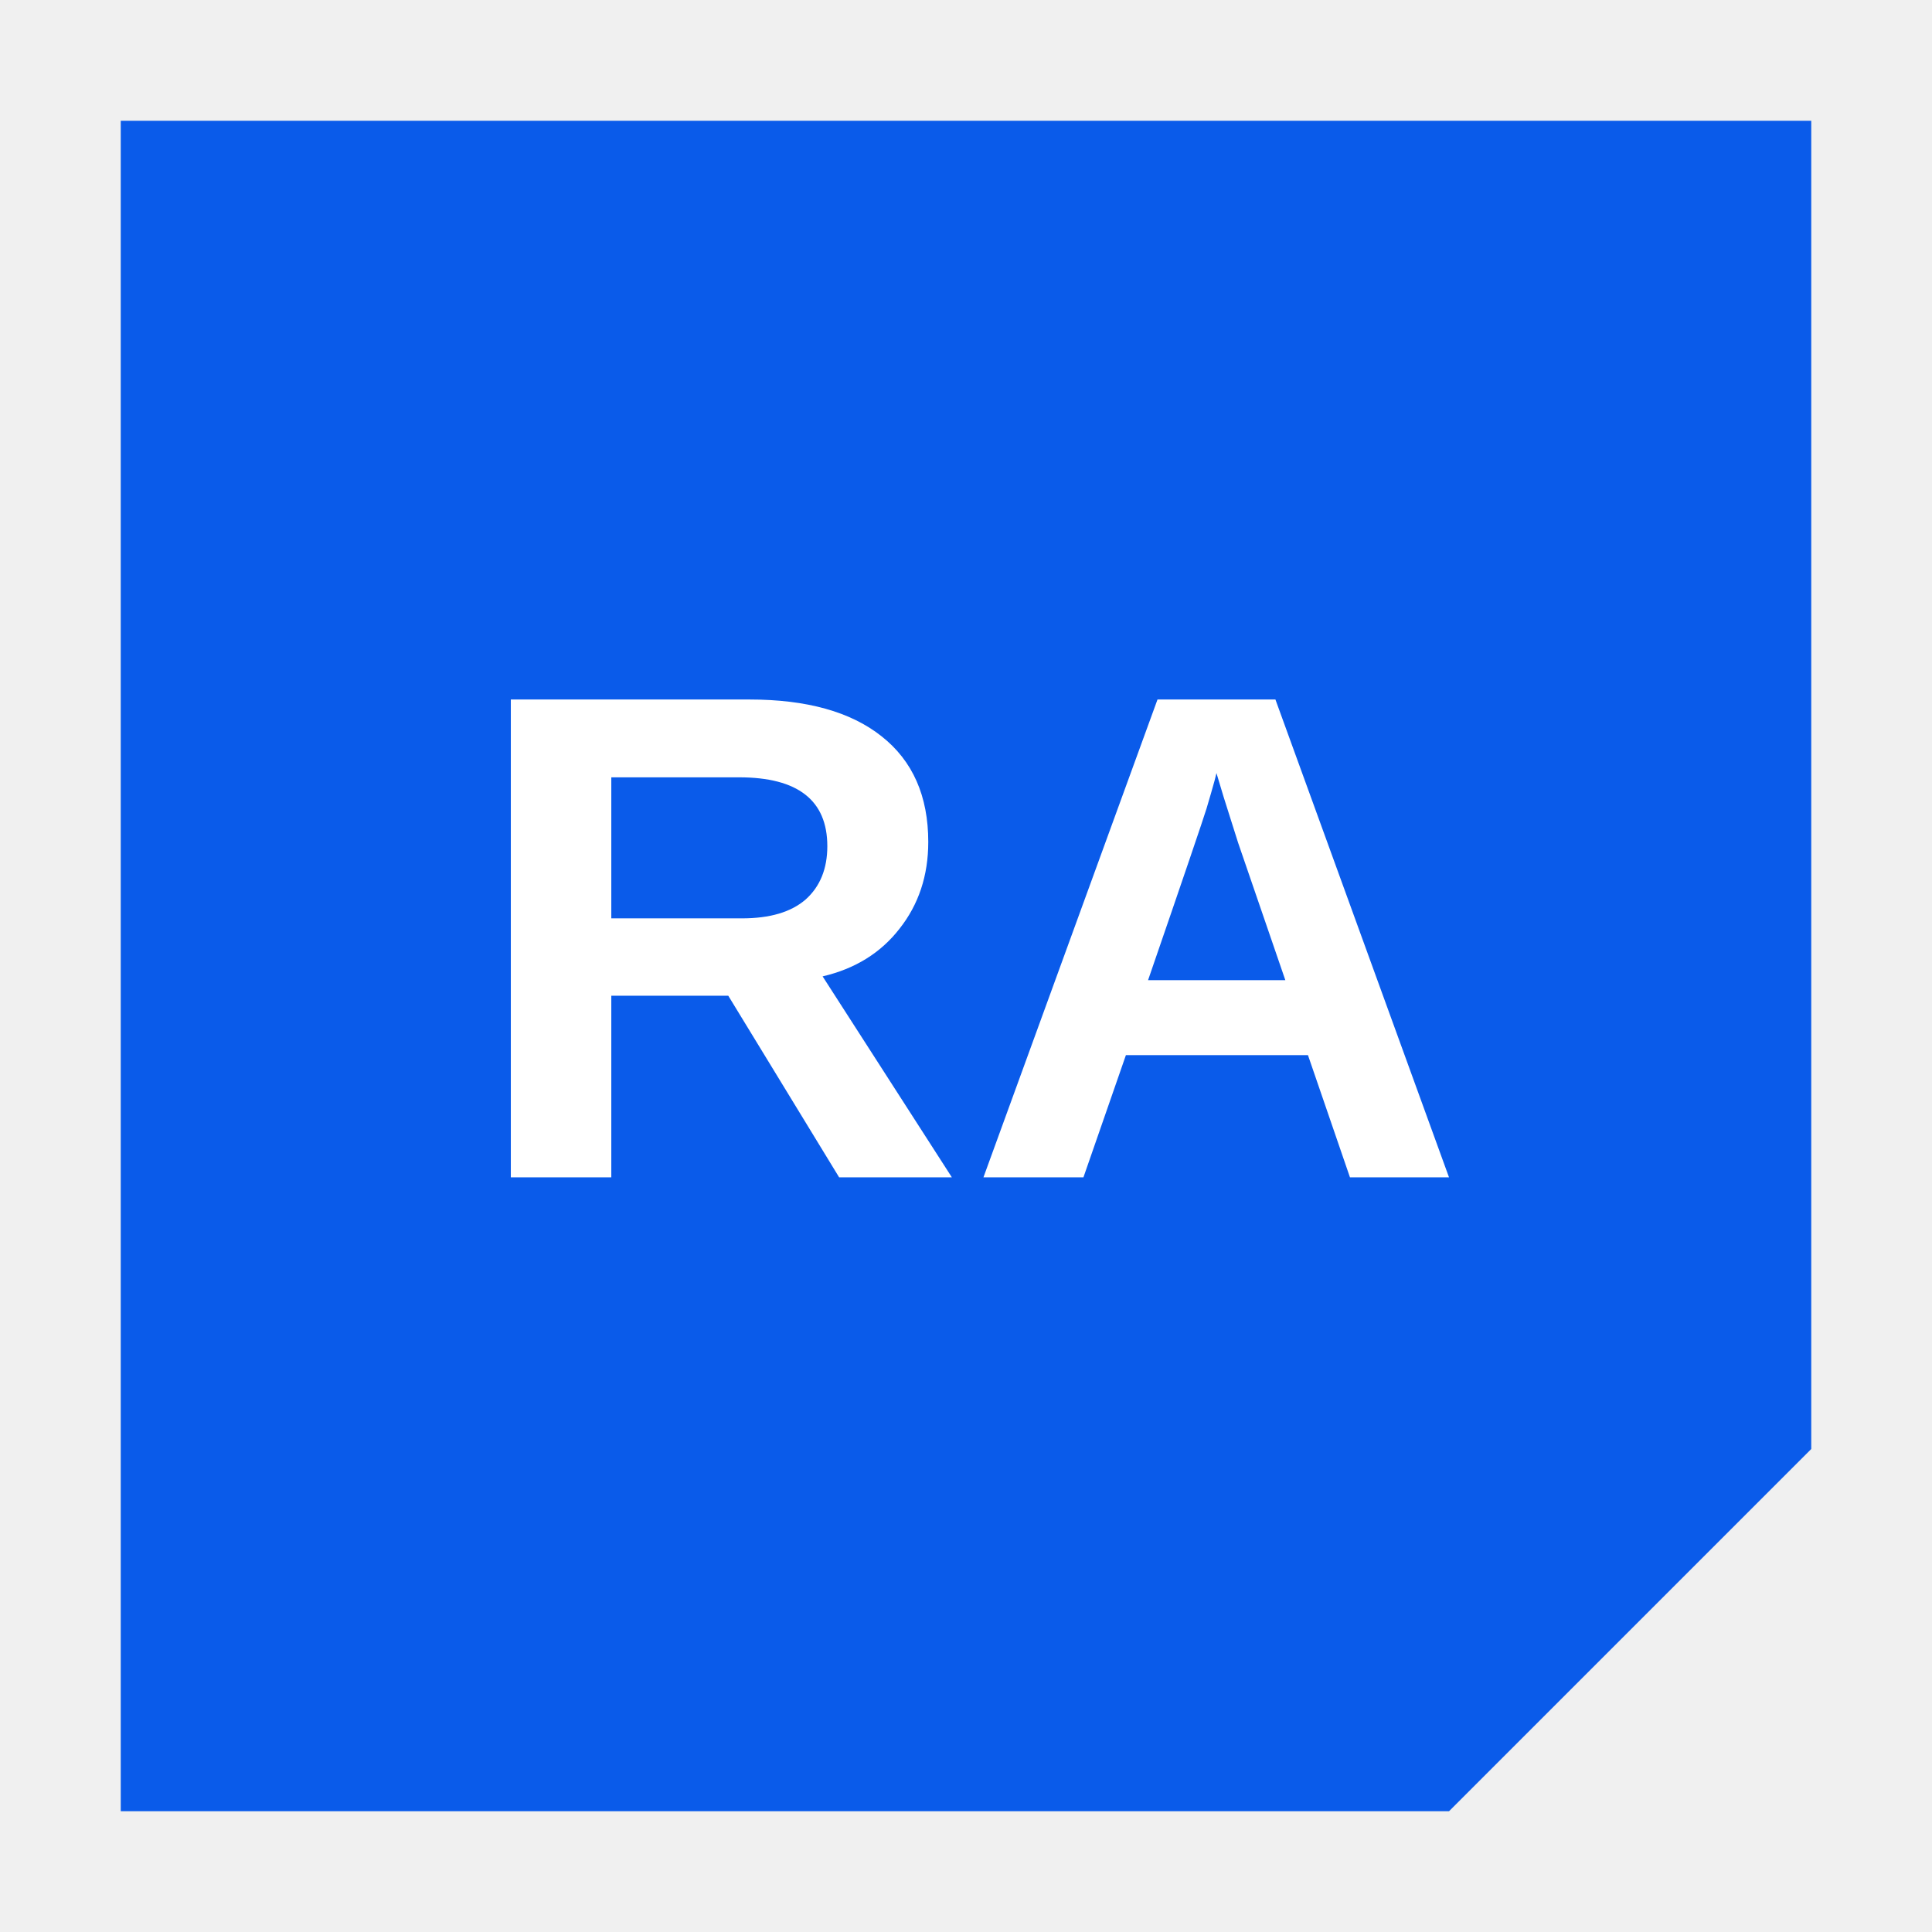
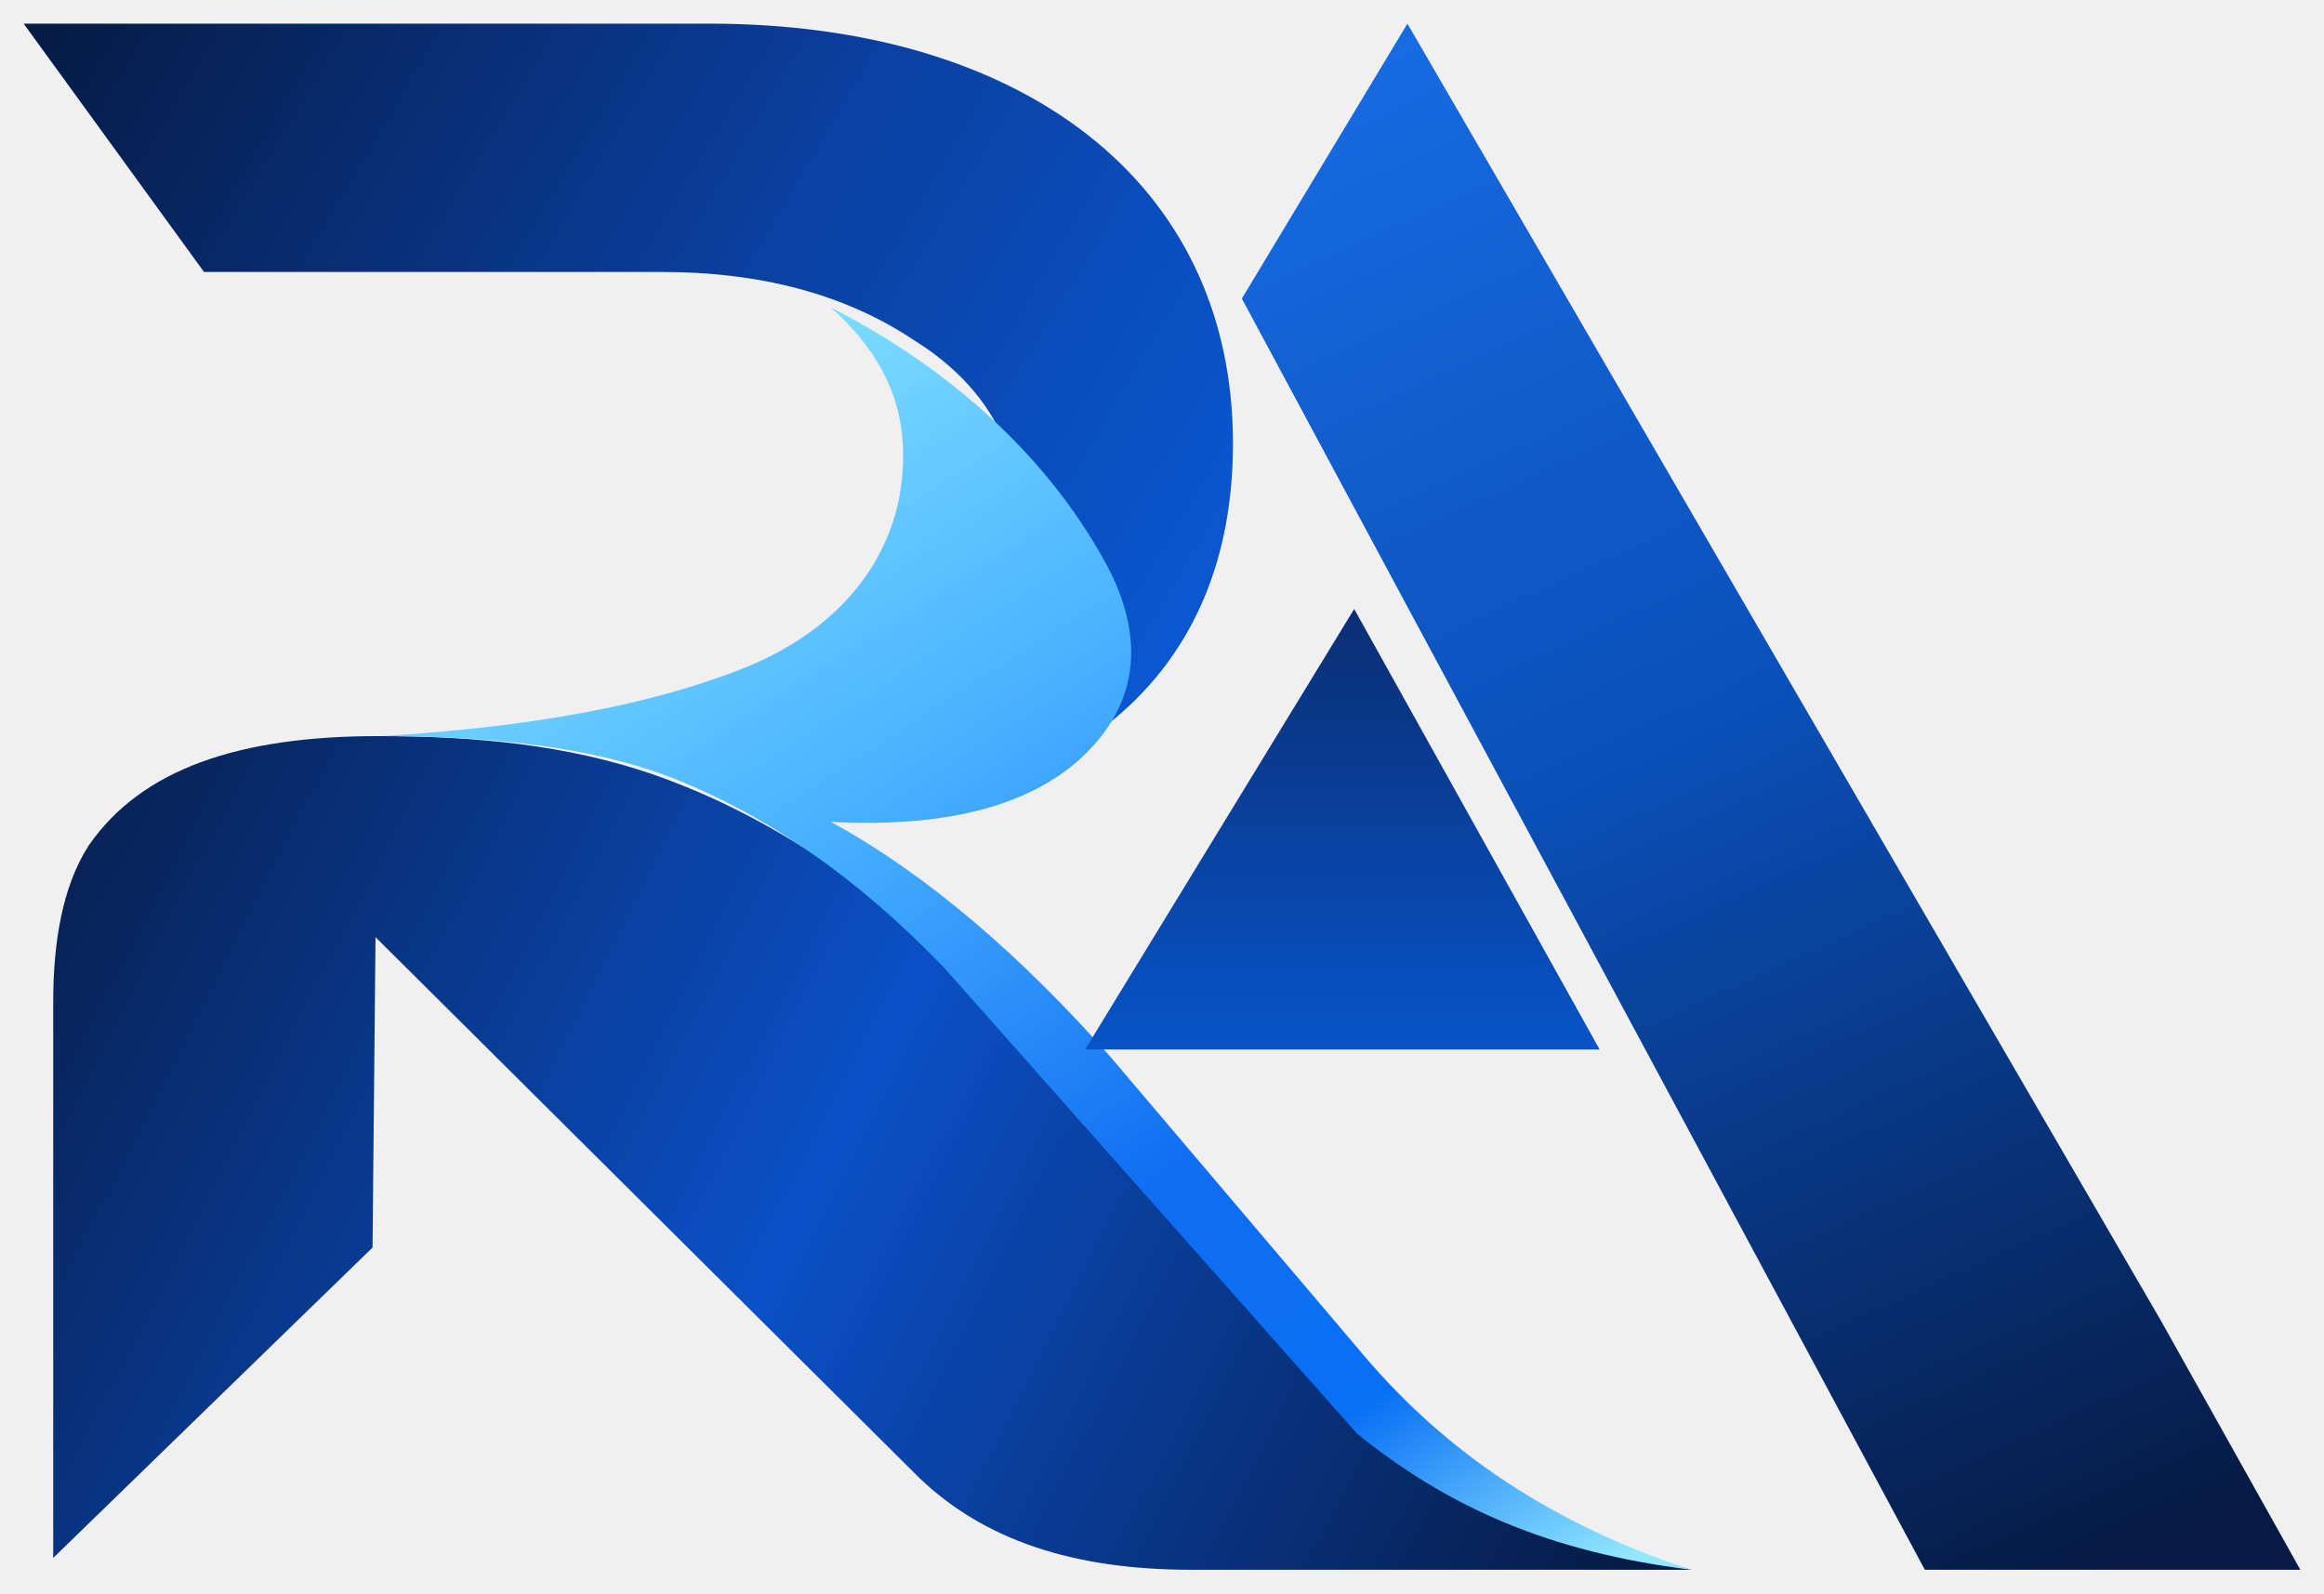
- <svg xmlns="http://www.w3.org/2000/svg" viewBox="0 0 64 64">
-   <path fill="#0A5BEA" d="M4 4h56v44L48 60H4z" />
-   <text x="32" y="39" fill="#fff" font-family="Arial,sans-serif" font-size="23" font-weight="700" text-anchor="middle">RA</text>
+ <svg xmlns="http://www.w3.org/2000/svg" viewBox="246 319 786 539" fill="none">
+   <defs>
+     <linearGradient id="frontendGradient" x1="254" y1="327" x2="663" y2="570" gradientUnits="userSpaceOnUse">
+       <stop offset="0" stop-color="#061A43" />
+       <stop offset="0.52" stop-color="#0A3F9E" />
+       <stop offset="1" stop-color="#095BD8" />
+     </linearGradient>
+     <linearGradient id="backendGradient" x1="264" y1="568" x2="818" y2="850" gradientUnits="userSpaceOnUse">
+       <stop offset="0" stop-color="#071E4B" />
+       <stop offset="0.48" stop-color="#0B50C7" />
+       <stop offset="1" stop-color="#06183E" />
+     </linearGradient>
+     <linearGradient id="dataFlowGradient" x1="515" y1="423" x2="790" y2="850" gradientUnits="userSpaceOnUse">
+       <stop offset="0" stop-color="#7EDFFF" />
+       <stop offset="0.32" stop-color="#45AEFF" />
+       <stop offset="0.62" stop-color="#116DF2" />
+       <stop offset="0.82" stop-color="#0870F5" />
+       <stop offset="1" stop-color="#91E8FF" />
+     </linearGradient>
+     <linearGradient id="architectureGradient" x1="722" y1="327" x2="960" y2="850" gradientUnits="userSpaceOnUse">
+       <stop offset="0" stop-color="#176BE2" />
+       <stop offset="0.46" stop-color="#0A4FB7" />
+       <stop offset="1" stop-color="#061A43" />
+     </linearGradient>
+     <linearGradient id="coreGradient" x1="705" y1="525" x2="705" y2="674" gradientUnits="userSpaceOnUse">
+       <stop offset="0" stop-color="#0A2E73" />
+       <stop offset="1" stop-color="#0754C8" />
+     </linearGradient>
+   </defs>
+   <g id="rai-abreu-monogram">
+     <path id="frontend-layer" d="M254 327H486C591 327 663 380 663 469C663 547 610 590 526 596C561 580 582 553 589 518C597 480 584 452 555 434C531 418 502 411 470 411H315L254 327Z" fill="url(#frontendGradient)" />
+     <path id="backend-layer" d="M374 568C327 568 294 579 276 605C267 619 264 638 264 658V846L372 741L373 636L557 819C579 840 609 850 649 850H818C770 836 740 818 712 788L575 652C543 620 507 595 467 581C438 571 407 568 374 568Z" fill="url(#backendGradient)" />
+     <path id="api-data-flow" d="M527 423C568 444 599 473 618 506C634 533 632 557 611 576C593 592 565 599 527 597C560 615 592 643 622 677L706 776C731 806 766 833 818 850C770 844 736 829 705 804L565 646C536 616 506 595 473 582C447 572 414 568 375 568C424 565 466 558 500 544C528 532 545 512 550 488C555 461 547 441 527 423Z" fill="url(#dataFlowGradient)" />
+     <path id="architecture-a" d="M722 327L666 420L897 850H1024L977 766L722 327Z" fill="url(#architectureGradient)" />
+     <path id="architecture-core" d="M704 525L613 674H787L704 525Z" fill="url(#coreGradient)" />
+   </g>
</svg>
